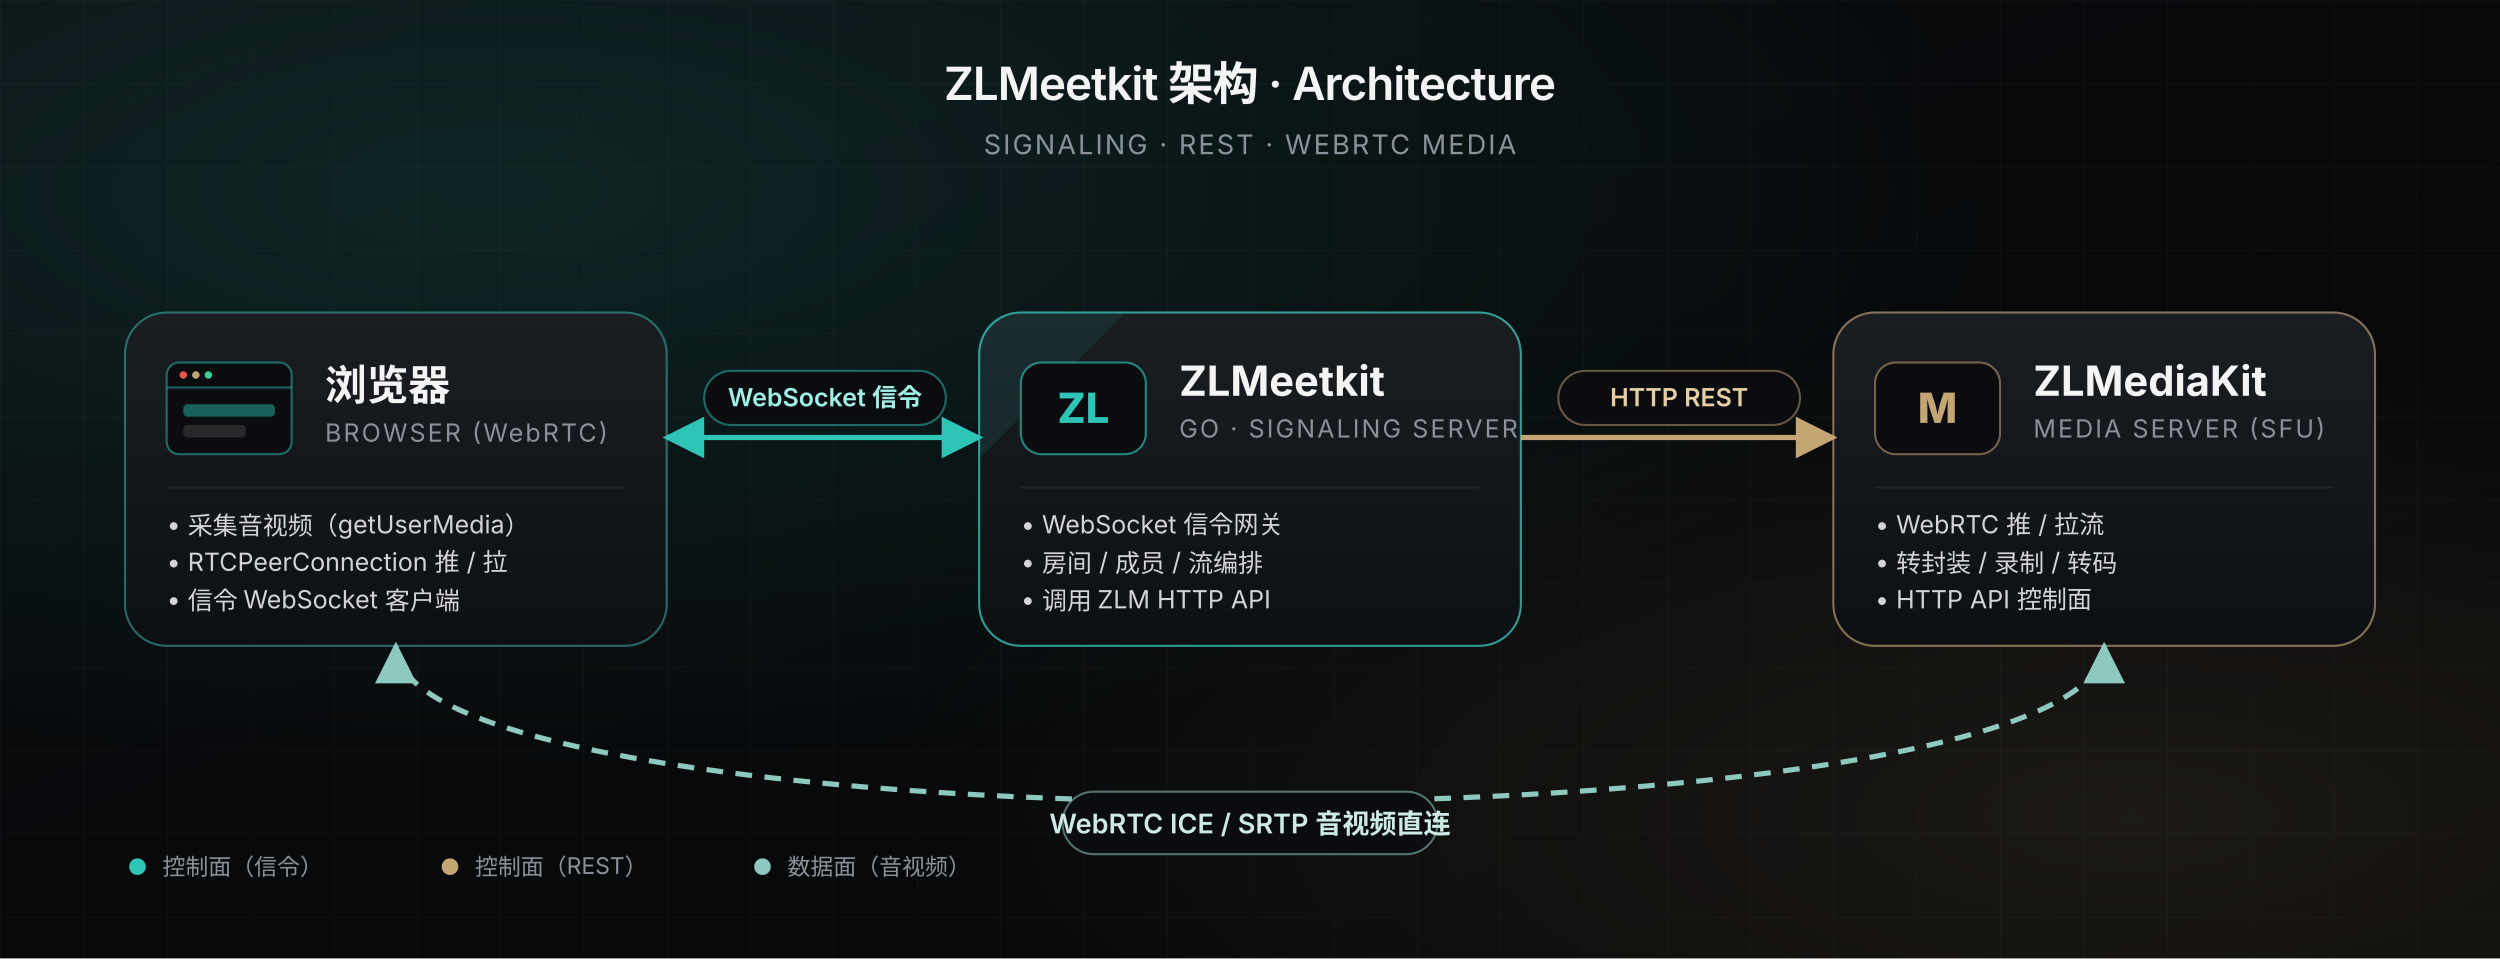
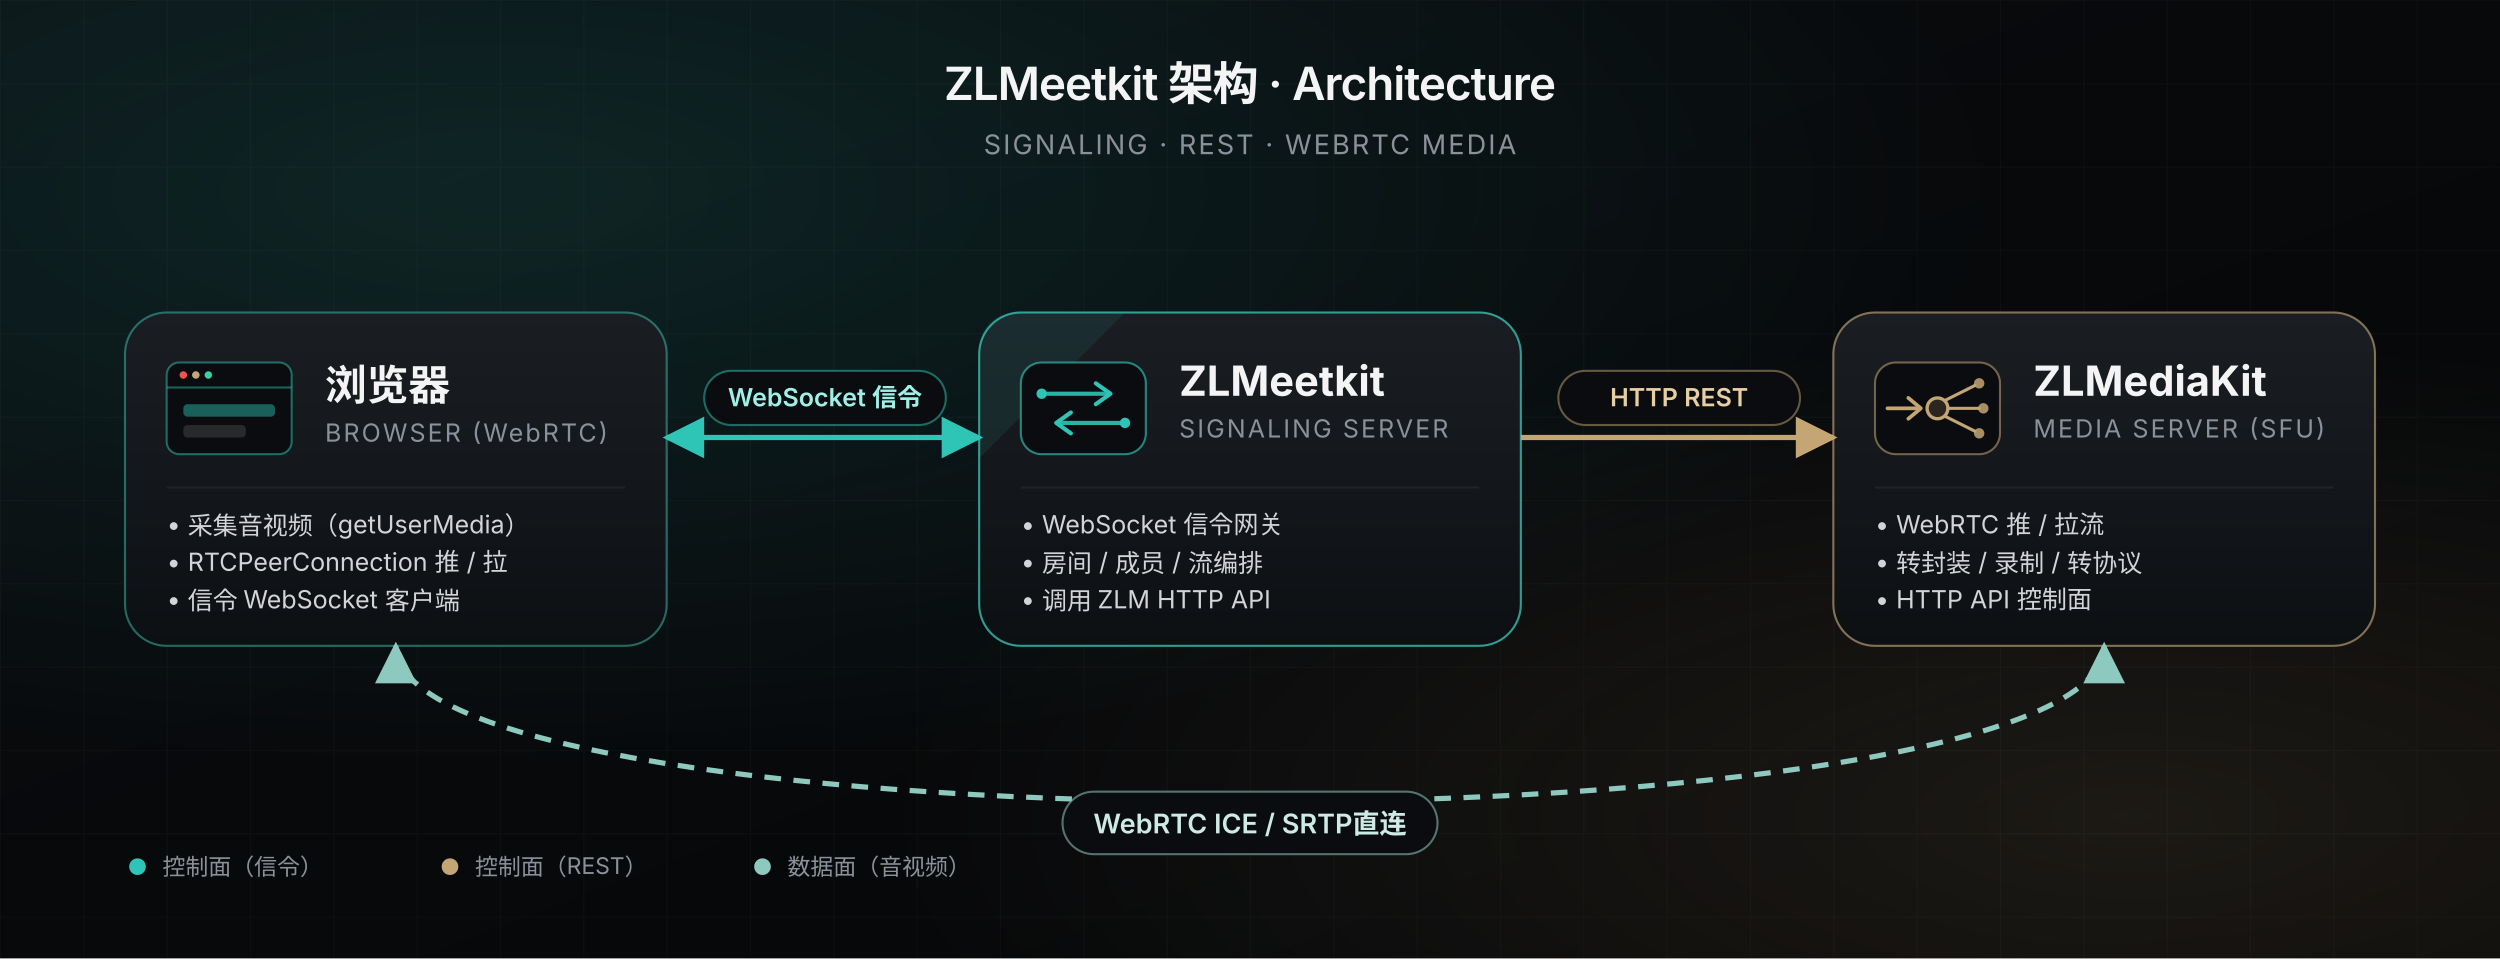
<svg xmlns="http://www.w3.org/2000/svg" viewBox="0 0 1200 460" width="1200" height="460" role="img" aria-label="ZLMeetkit 架构：浏览器通过 WebSocket 信令与 ZLMeetkit 通信，ZLMeetkit 通过 HTTP REST 控制 ZLMediaKit，浏览器与 ZLMediaKit 之间通过 WebRTC ICE/SRTP 直连音视频">
  <defs>
    <linearGradient id="bgGrad" x1="0" y1="0" x2="1" y2="1">
      <stop offset="0%" stop-color="#0a0c0f" />
      <stop offset="100%" stop-color="#050607" />
    </linearGradient>
    <radialGradient id="glowA" cx="0.2" cy="0.2" r="0.6">
      <stop offset="0%" stop-color="#2ec4b6" stop-opacity="0.14" />
      <stop offset="100%" stop-color="#2ec4b6" stop-opacity="0" />
    </radialGradient>
    <radialGradient id="glowB" cx="0.85" cy="0.85" r="0.5">
      <stop offset="0%" stop-color="#c4a574" stop-opacity="0.12" />
      <stop offset="100%" stop-color="#c4a574" stop-opacity="0" />
    </radialGradient>
    <linearGradient id="nodeGrad" x1="0" y1="0" x2="0" y2="1">
      <stop offset="0%" stop-color="#1a1d22" />
      <stop offset="100%" stop-color="#0d1013" />
    </linearGradient>
    <linearGradient id="accentGrad" x1="0" y1="0" x2="1" y2="0">
      <stop offset="0%" stop-color="#2ec4b6" />
      <stop offset="100%" stop-color="#1f9e93" />
    </linearGradient>
    <linearGradient id="warmGrad" x1="0" y1="0" x2="1" y2="0">
      <stop offset="0%" stop-color="#d8b886" />
      <stop offset="100%" stop-color="#a8895d" />
    </linearGradient>
    <linearGradient id="mediaGrad" x1="0" y1="0" x2="1" y2="0">
      <stop offset="0%" stop-color="#2ec4b6" />
      <stop offset="100%" stop-color="#c4a574" />
    </linearGradient>
    <pattern id="grid" width="40" height="40" patternUnits="userSpaceOnUse">
      <path d="M40 0H0V40" fill="none" stroke="#ffffff" stroke-opacity="0.025" stroke-width="1" />
    </pattern>
    <marker id="arrowA" viewBox="0 0 10 10" refX="9" refY="5" markerWidth="8" markerHeight="8" orient="auto-start-reverse">
      <path d="M0 0 L10 5 L0 10 Z" fill="#2ec4b6" />
    </marker>
    <marker id="arrowW" viewBox="0 0 10 10" refX="9" refY="5" markerWidth="8" markerHeight="8" orient="auto-start-reverse">
      <path d="M0 0 L10 5 L0 10 Z" fill="#c4a574" />
    </marker>
    <marker id="arrowM" viewBox="0 0 10 10" refX="9" refY="5" markerWidth="8" markerHeight="8" orient="auto-start-reverse">
      <path d="M0 0 L10 5 L0 10 Z" fill="#8ec9bf" />
    </marker>
  </defs>
  <rect width="1200" height="460" fill="url(#bgGrad)" />
  <rect width="1200" height="460" fill="url(#grid)" />
  <rect width="1200" height="460" fill="url(#glowA)" />
  <rect width="1200" height="460" fill="url(#glowB)" />
  <text x="600" y="48" text-anchor="middle" font-family="Inter, -apple-system, 'PingFang SC', 'Microsoft YaHei', sans-serif" font-size="22" font-weight="600" fill="#f4f4f5" letter-spacing="-0.5">ZLMeetkit 架构 · Architecture</text>
  <text x="600" y="74" text-anchor="middle" font-family="Inter, -apple-system, 'PingFang SC', 'Microsoft YaHei', sans-serif" font-size="13" fill="#8b919a" letter-spacing="1">SIGNALING · REST · WEBRTC MEDIA</text>
  <g transform="translate(60 150)">
    <rect width="260" height="160" rx="20" fill="url(#nodeGrad)" stroke="#2ec4b6" stroke-opacity="0.45" />
    <rect width="260" height="160" rx="20" fill="none" stroke="#ffffff" stroke-opacity="0.05" />
    <g transform="translate(20 24)">
      <rect width="60" height="44" rx="6" fill="#0a0c0f" stroke="#2ec4b6" stroke-opacity="0.5" />
      <line x1="0" y1="12" x2="60" y2="12" stroke="#2ec4b6" stroke-opacity="0.45" />
      <circle cx="8" cy="6" r="1.8" fill="#f05252" />
      <circle cx="14" cy="6" r="1.8" fill="#c4a574" />
      <circle cx="20" cy="6" r="1.8" fill="#34d399" />
      <rect x="8" y="20" width="44" height="6" rx="2" fill="#2ec4b6" fill-opacity="0.45" />
      <rect x="8" y="30" width="30" height="6" rx="2" fill="#ffffff" fill-opacity="0.12" />
    </g>
    <text x="96" y="42" font-family="Inter, sans-serif" font-size="20" font-weight="700" fill="#f4f4f5">浏览器</text>
    <text x="96" y="62" font-family="Inter, sans-serif" font-size="12" fill="#8b919a" letter-spacing="1">BROWSER (WebRTC)</text>
    <line x1="20" y1="84" x2="240" y2="84" stroke="#ffffff" stroke-opacity="0.06" />
    <text x="20" y="106" font-family="Inter, sans-serif" font-size="12" fill="#d4d4d8">• 采集音视频（getUserMedia）</text>
    <text x="20" y="124" font-family="Inter, sans-serif" font-size="12" fill="#d4d4d8">• RTCPeerConnection 推 / 拉</text>
    <text x="20" y="142" font-family="Inter, sans-serif" font-size="12" fill="#d4d4d8">• 信令 WebSocket 客户端</text>
  </g>
  <g transform="translate(470 150)">
    <rect width="260" height="160" rx="20" fill="url(#nodeGrad)" stroke="#2ec4b6" stroke-opacity="0.75" />
    <rect width="260" height="160" rx="20" fill="none" stroke="#ffffff" stroke-opacity="0.05" />
    <path d="M0 20 Q0 0 20 0 L70 0 L0 70 Z" fill="#2ec4b6" fill-opacity="0.1" />
    <g transform="translate(20 24)">
      <rect width="60" height="44" rx="10" fill="#0a0c0f" stroke="#2ec4b6" stroke-opacity="0.65" />
-       <text x="30" y="29" text-anchor="middle" font-family="Inter, sans-serif" font-size="20" font-weight="800" fill="#2ec4b6">ZL</text>
+       <line x1="10" y1="15" x2="42" y2="15" stroke="#2ec4b6" stroke-width="2" stroke-linecap="round" stroke-opacity="0.9" />
+       <path d="M36 10 L43 15 L36 20" fill="none" stroke="#2ec4b6" stroke-width="2" stroke-linecap="round" stroke-linejoin="round" />
+       <line x1="50" y1="29" x2="18" y2="29" stroke="#2ec4b6" stroke-width="2" stroke-linecap="round" stroke-opacity="0.9" />
+       <path d="M24 24 L17 29 L24 34" fill="none" stroke="#2ec4b6" stroke-width="2" stroke-linecap="round" stroke-linejoin="round" />
+       <circle cx="10" cy="15" r="2.5" fill="#2ec4b6" />
+       <circle cx="50" cy="29" r="2.5" fill="#2ec4b6" />
    </g>
    <text x="96" y="40" font-family="Inter, sans-serif" font-size="20" font-weight="700" fill="#f4f4f5">ZLMeetkit</text>
-     <text x="96" y="60" font-family="Inter, sans-serif" font-size="12" fill="#8b919a" letter-spacing="1">GO · SIGNALING SERVER</text>
+     <text x="96" y="60" font-family="Inter, sans-serif" font-size="12" fill="#8b919a" letter-spacing="1">SIGNALING SERVER</text>
    <line x1="20" y1="84" x2="240" y2="84" stroke="#ffffff" stroke-opacity="0.06" />
    <text x="20" y="106" font-family="Inter, sans-serif" font-size="12" fill="#d4d4d8">• WebSocket 信令网关</text>
    <text x="20" y="124" font-family="Inter, sans-serif" font-size="12" fill="#d4d4d8">• 房间 / 成员 / 流编排</text>
    <text x="20" y="142" font-family="Inter, sans-serif" font-size="12" fill="#d4d4d8">• 调用 ZLM HTTP API</text>
  </g>
  <g transform="translate(880 150)">
    <rect width="260" height="160" rx="20" fill="url(#nodeGrad)" stroke="#c4a574" stroke-opacity="0.6" />
    <rect width="260" height="160" rx="20" fill="none" stroke="#ffffff" stroke-opacity="0.05" />
    <g transform="translate(20 24)">
      <rect width="60" height="44" rx="10" fill="#0a0c0f" stroke="#c4a574" stroke-opacity="0.55" />
-       <text x="30" y="29" text-anchor="middle" font-family="Inter, sans-serif" font-size="20" font-weight="800" fill="#c4a574">M</text>
+       <line x1="6" y1="22" x2="21" y2="22" stroke="#c4a574" stroke-width="1.8" stroke-linecap="round" />
+       <path d="M16 17 L22 22 L16 27" fill="none" stroke="#c4a574" stroke-width="1.8" stroke-linecap="round" stroke-linejoin="round" />
+       <circle cx="30" cy="22" r="5" fill="#c4a574" fill-opacity="0.18" stroke="#c4a574" stroke-width="1.6" />
+       <line x1="34" y1="18" x2="48" y2="11" stroke="#c4a574" stroke-width="1.5" stroke-linecap="round" />
+       <circle cx="50" cy="10" r="2.5" fill="#c4a574" fill-opacity="0.85" />
+       <line x1="35" y1="22" x2="50" y2="22" stroke="#c4a574" stroke-width="1.5" stroke-linecap="round" />
+       <circle cx="52" cy="22" r="2.5" fill="#c4a574" fill-opacity="0.85" />
+       <line x1="34" y1="26" x2="48" y2="33" stroke="#c4a574" stroke-width="1.5" stroke-linecap="round" />
+       <circle cx="50" cy="34" r="2.5" fill="#c4a574" fill-opacity="0.85" />
    </g>
    <text x="96" y="40" font-family="Inter, sans-serif" font-size="20" font-weight="700" fill="#f4f4f5">ZLMediaKit</text>
    <text x="96" y="60" font-family="Inter, sans-serif" font-size="12" fill="#8b919a" letter-spacing="1">MEDIA SERVER (SFU)</text>
    <line x1="20" y1="84" x2="240" y2="84" stroke="#ffffff" stroke-opacity="0.06" />
    <text x="20" y="106" font-family="Inter, sans-serif" font-size="12" fill="#d4d4d8">• WebRTC 推 / 拉流</text>
-     <text x="20" y="124" font-family="Inter, sans-serif" font-size="12" fill="#d4d4d8">• 转封装 / 录制 / 转码</text>
+     <text x="20" y="124" font-family="Inter, sans-serif" font-size="12" fill="#d4d4d8">• 转封装 / 录制 / 转协议</text>
    <text x="20" y="142" font-family="Inter, sans-serif" font-size="12" fill="#d4d4d8">• HTTP API 控制面</text>
  </g>
  <g>
    <line x1="320" y1="210" x2="470" y2="210" stroke="#2ec4b6" stroke-width="2.5" marker-end="url(#arrowA)" marker-start="url(#arrowA)" />
    <rect x="338" y="178" width="116" height="26" rx="13" fill="#0a0c0f" stroke="#2ec4b6" stroke-opacity="0.5" />
    <text x="396" y="195" text-anchor="middle" font-family="Inter, sans-serif" font-size="12" font-weight="600" fill="#9ff0e6">WebSocket 信令</text>
  </g>
  <g>
    <line x1="730" y1="210" x2="880" y2="210" stroke="#c4a574" stroke-width="2.5" marker-end="url(#arrowW)" />
    <rect x="748" y="178" width="116" height="26" rx="13" fill="#0a0c0f" stroke="#c4a574" stroke-opacity="0.5" />
    <text x="806" y="195" text-anchor="middle" font-family="Inter, sans-serif" font-size="12" font-weight="600" fill="#e7cfa3">HTTP REST</text>
  </g>
  <g>
    <path d="M 190 310 C 190 410 1010 410 1010 310" fill="none" stroke="#8ec9bf" stroke-width="2.5" stroke-dasharray="8 6" marker-end="url(#arrowM)" marker-start="url(#arrowM)" />
    <rect x="510" y="380" width="180" height="30" rx="15" fill="#0a0c0f" stroke="#8ec9bf" stroke-opacity="0.55" />
-     <text x="600" y="400" text-anchor="middle" font-family="Inter, sans-serif" font-size="13" font-weight="600" fill="#cdeae5">WebRTC ICE / SRTP 音视频直连</text>
+     <text x="600" y="400" text-anchor="middle" font-family="Inter, sans-serif" font-size="13" font-weight="600" fill="#cdeae5">WebRTC ICE / SRTP直连</text>
  </g>
  <g transform="translate(60 410)">
    <circle cx="6" cy="6" r="4" fill="#2ec4b6" />
    <text x="18" y="10" font-family="Inter, sans-serif" font-size="11" fill="#8b919a">控制面（信令）</text>
    <g transform="translate(150 0)">
      <circle cx="6" cy="6" r="4" fill="#c4a574" />
      <text x="18" y="10" font-family="Inter, sans-serif" font-size="11" fill="#8b919a">控制面（REST）</text>
    </g>
    <g transform="translate(300 0)">
      <circle cx="6" cy="6" r="4" fill="#8ec9bf" />
      <text x="18" y="10" font-family="Inter, sans-serif" font-size="11" fill="#8b919a">数据面（音视频）</text>
    </g>
  </g>
</svg>
